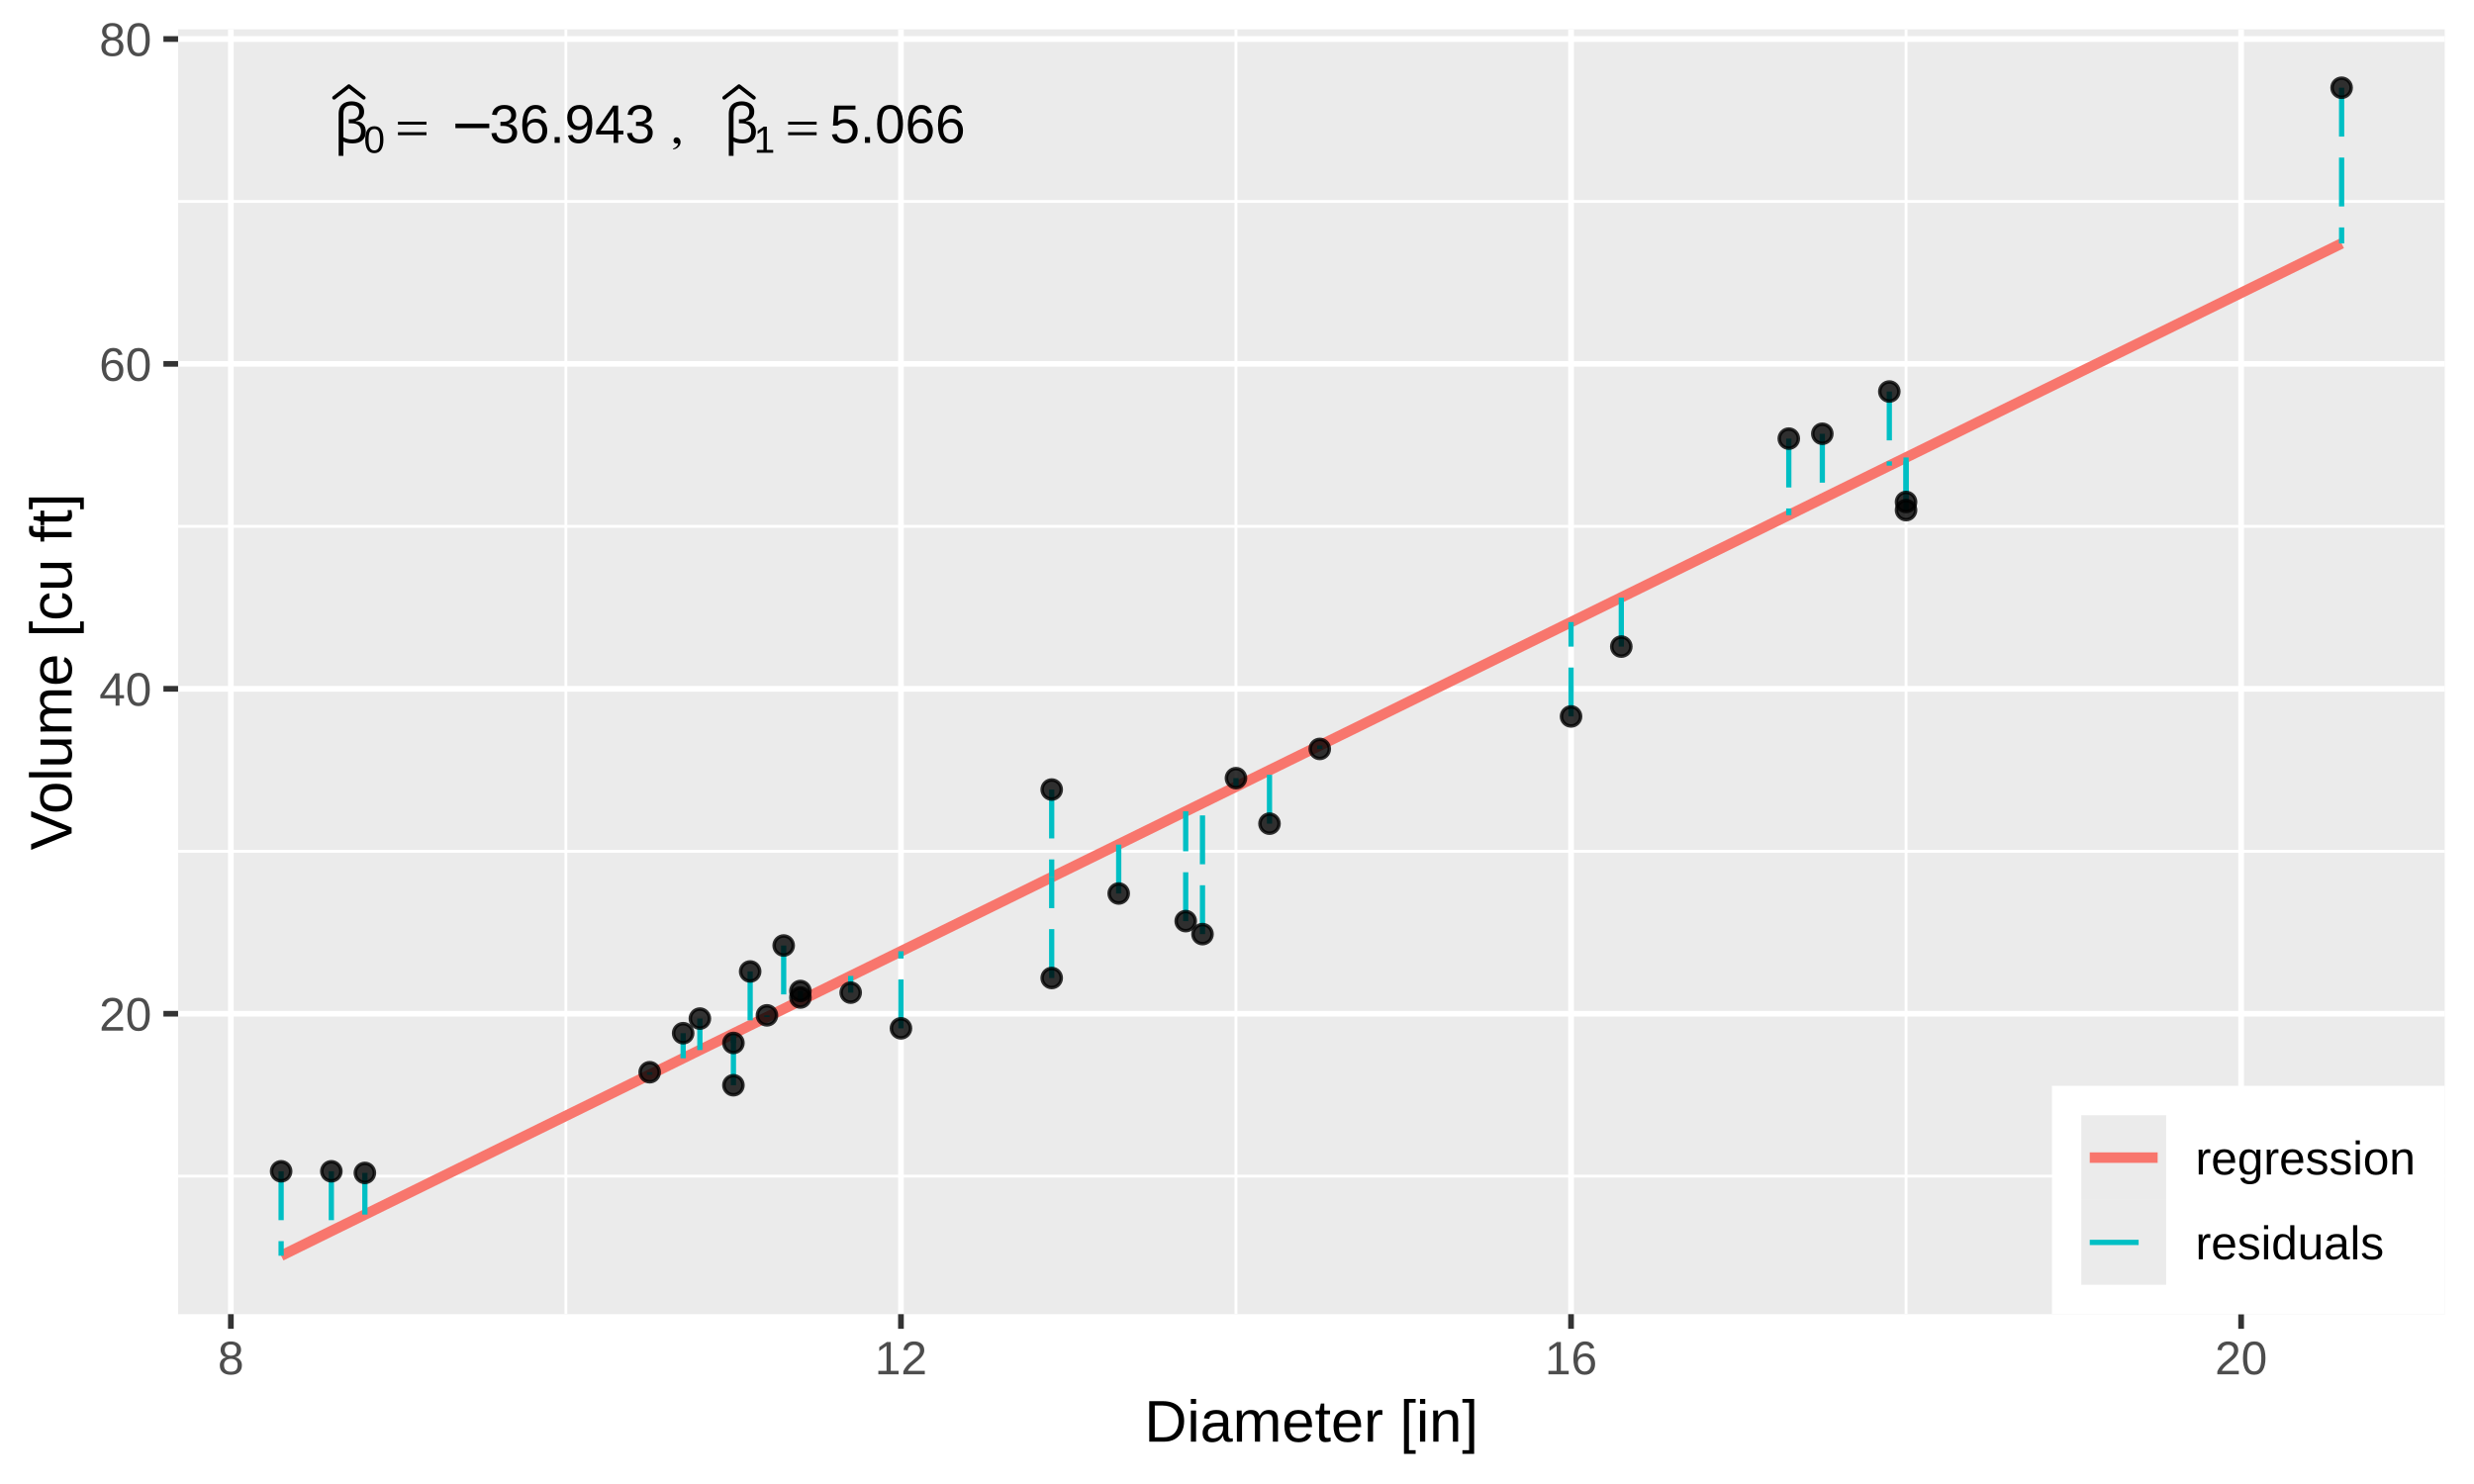
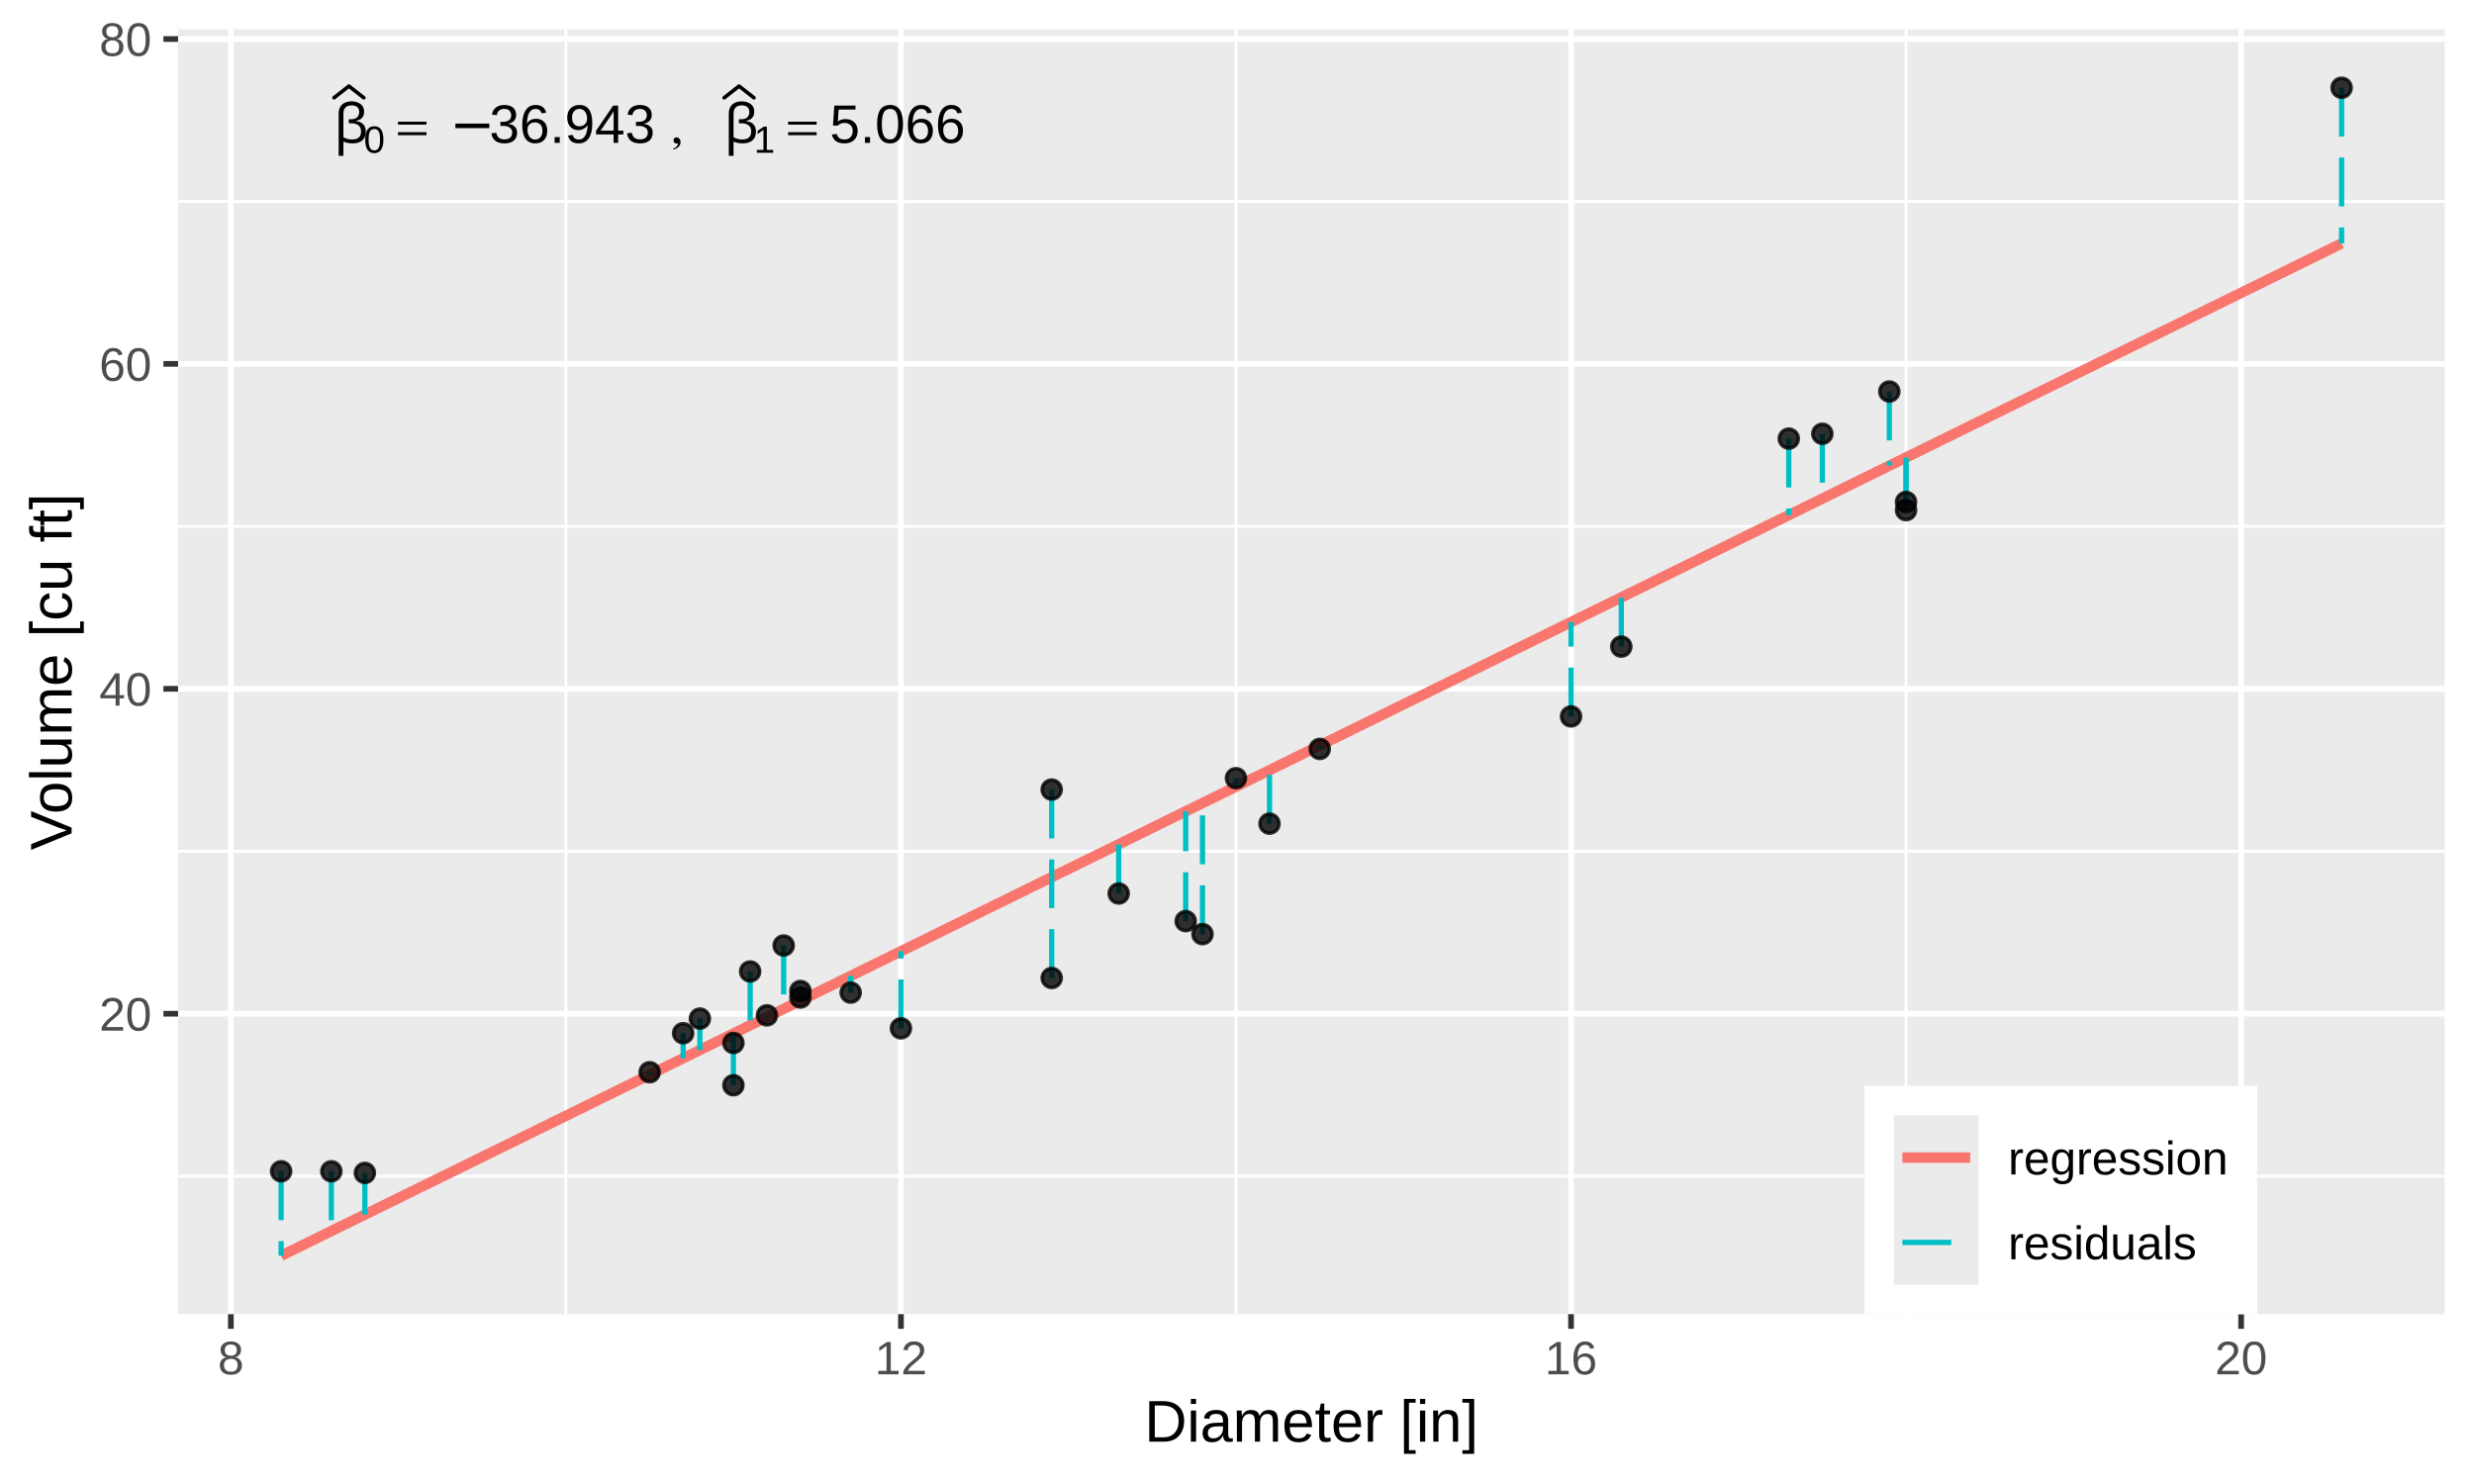
<svg xmlns="http://www.w3.org/2000/svg" class="svglite" width="504.00pt" height="302.40pt" viewBox="0 0 504.00 302.40">
  <defs>
    <style type="text/css">
    .svglite line, .svglite polyline, .svglite polygon, .svglite path, .svglite rect, .svglite circle {
      fill: none;
      stroke: #000000;
      stroke-linecap: round;
      stroke-linejoin: round;
      stroke-miterlimit: 10.00;
    }
    .svglite text {
      white-space: pre;
    }
  </style>
  </defs>
  <rect width="100%" height="100%" style="stroke: none; fill: #FFFFFF;" />
  <defs>
    <clipPath id="cpMC4wMHw1MDQuMDB8MC4wMHwzMDIuNDA=">
      <rect x="0.00" y="0.00" width="504.00" height="302.40" />
    </clipPath>
  </defs>
  <g clip-path="url(#cpMC4wMHw1MDQuMDB8MC4wMHwzMDIuNDA=)">
    <rect x="0.00" y="0.00" width="504.00" height="302.40" style="stroke-width: 1.16; stroke: #FFFFFF; fill: #FFFFFF;" />
  </g>
  <defs>
    <clipPath id="cpMzYuMjh8NDk4LjAyfDUuOTh8MjY3Ljc5">
      <rect x="36.28" y="5.98" width="461.75" height="261.81" />
    </clipPath>
  </defs>
  <g clip-path="url(#cpMzYuMjh8NDk4LjAyfDUuOTh8MjY3Ljc5)">
    <rect x="36.28" y="5.98" width="461.75" height="261.81" style="stroke-width: 1.16; stroke: none; fill: #EBEBEB;" />
    <polyline points="36.28,239.67 498.02,239.67 " style="stroke-width: 0.58; stroke: #FFFFFF; stroke-linecap: butt;" />
    <polyline points="36.28,173.47 498.02,173.47 " style="stroke-width: 0.58; stroke: #FFFFFF; stroke-linecap: butt;" />
    <polyline points="36.28,107.26 498.02,107.26 " style="stroke-width: 0.58; stroke: #FFFFFF; stroke-linecap: butt;" />
    <polyline points="36.28,41.05 498.02,41.05 " style="stroke-width: 0.58; stroke: #FFFFFF; stroke-linecap: butt;" />
    <polyline points="115.28,267.79 115.28,5.98 " style="stroke-width: 0.58; stroke: #FFFFFF; stroke-linecap: butt;" />
    <polyline points="251.79,267.79 251.79,5.98 " style="stroke-width: 0.58; stroke: #FFFFFF; stroke-linecap: butt;" />
    <polyline points="388.30,267.79 388.30,5.98 " style="stroke-width: 0.58; stroke: #FFFFFF; stroke-linecap: butt;" />
    <polyline points="36.28,206.57 498.02,206.57 " style="stroke-width: 1.16; stroke: #FFFFFF; stroke-linecap: butt;" />
    <polyline points="36.28,140.36 498.02,140.36 " style="stroke-width: 1.16; stroke: #FFFFFF; stroke-linecap: butt;" />
    <polyline points="36.28,74.15 498.02,74.15 " style="stroke-width: 1.16; stroke: #FFFFFF; stroke-linecap: butt;" />
    <polyline points="36.28,7.95 498.02,7.95 " style="stroke-width: 1.16; stroke: #FFFFFF; stroke-linecap: butt;" />
    <polyline points="47.03,267.79 47.03,5.98 " style="stroke-width: 1.16; stroke: #FFFFFF; stroke-linecap: butt;" />
    <polyline points="183.54,267.79 183.54,5.98 " style="stroke-width: 1.16; stroke: #FFFFFF; stroke-linecap: butt;" />
    <polyline points="320.05,267.79 320.05,5.98 " style="stroke-width: 1.16; stroke: #FFFFFF; stroke-linecap: butt;" />
    <polyline points="456.56,267.79 456.56,5.98 " style="stroke-width: 1.16; stroke: #FFFFFF; stroke-linecap: butt;" />
    <polyline points="57.27,255.89 67.50,250.85 74.33,247.50 132.35,218.99 139.17,215.64 142.58,213.96 149.41,210.61 149.41,210.61 152.82,208.93 156.24,207.25 159.65,205.58 163.06,203.90 163.06,203.90 173.30,198.87 183.54,193.84 214.25,178.74 214.25,178.74 227.90,172.04 241.55,165.33 244.97,163.65 251.79,160.30 258.62,156.94 268.86,151.91 320.05,126.76 330.29,121.73 364.41,104.96 371.24,101.60 384.89,94.89 388.30,93.22 388.30,93.22 477.03,49.61 " style="stroke-width: 2.13; stroke: #F8766D; stroke-linecap: butt;" />
    <line x1="57.27" y1="238.68" x2="57.27" y2="255.89" style="stroke-width: 1.07; stroke: #00BFC4; stroke-dasharray: 9.96,4.27; stroke-linecap: butt;" />
    <line x1="67.50" y1="238.68" x2="67.50" y2="250.85" style="stroke-width: 1.07; stroke: #00BFC4; stroke-dasharray: 9.96,4.27; stroke-linecap: butt;" />
    <line x1="74.33" y1="239.01" x2="74.33" y2="247.50" style="stroke-width: 1.07; stroke: #00BFC4; stroke-dasharray: 9.96,4.27; stroke-linecap: butt;" />
    <line x1="132.35" y1="218.49" x2="132.35" y2="218.99" style="stroke-width: 1.07; stroke: #00BFC4; stroke-dasharray: 9.96,4.27; stroke-linecap: butt;" />
    <line x1="139.17" y1="210.54" x2="139.17" y2="215.64" style="stroke-width: 1.07; stroke: #00BFC4; stroke-dasharray: 9.96,4.27; stroke-linecap: butt;" />
    <line x1="142.58" y1="207.56" x2="142.58" y2="213.96" style="stroke-width: 1.07; stroke: #00BFC4; stroke-dasharray: 9.96,4.27; stroke-linecap: butt;" />
    <line x1="149.41" y1="221.14" x2="149.41" y2="210.61" style="stroke-width: 1.07; stroke: #00BFC4; stroke-dasharray: 9.96,4.27; stroke-linecap: butt;" />
    <line x1="149.41" y1="212.53" x2="149.41" y2="210.61" style="stroke-width: 1.07; stroke: #00BFC4; stroke-dasharray: 9.96,4.27; stroke-linecap: butt;" />
    <line x1="152.82" y1="197.96" x2="152.82" y2="208.93" style="stroke-width: 1.07; stroke: #00BFC4; stroke-dasharray: 9.96,4.27; stroke-linecap: butt;" />
    <line x1="156.24" y1="206.90" x2="156.24" y2="207.25" style="stroke-width: 1.07; stroke: #00BFC4; stroke-dasharray: 9.96,4.27; stroke-linecap: butt;" />
    <line x1="159.65" y1="192.67" x2="159.65" y2="205.58" style="stroke-width: 1.07; stroke: #00BFC4; stroke-dasharray: 9.96,4.27; stroke-linecap: butt;" />
    <line x1="163.06" y1="203.26" x2="163.06" y2="203.90" style="stroke-width: 1.07; stroke: #00BFC4; stroke-dasharray: 9.96,4.27; stroke-linecap: butt;" />
    <line x1="163.06" y1="201.94" x2="163.06" y2="203.90" style="stroke-width: 1.07; stroke: #00BFC4; stroke-dasharray: 9.96,4.27; stroke-linecap: butt;" />
    <line x1="173.30" y1="202.27" x2="173.30" y2="198.87" style="stroke-width: 1.07; stroke: #00BFC4; stroke-dasharray: 9.96,4.27; stroke-linecap: butt;" />
    <line x1="183.54" y1="209.55" x2="183.54" y2="193.84" style="stroke-width: 1.07; stroke: #00BFC4; stroke-dasharray: 9.96,4.27; stroke-linecap: butt;" />
    <line x1="214.25" y1="199.29" x2="214.25" y2="178.74" style="stroke-width: 1.07; stroke: #00BFC4; stroke-dasharray: 9.96,4.27; stroke-linecap: butt;" />
    <line x1="214.25" y1="160.89" x2="214.25" y2="178.74" style="stroke-width: 1.07; stroke: #00BFC4; stroke-dasharray: 9.96,4.27; stroke-linecap: butt;" />
    <line x1="227.90" y1="182.07" x2="227.90" y2="172.04" style="stroke-width: 1.07; stroke: #00BFC4; stroke-dasharray: 9.96,4.27; stroke-linecap: butt;" />
    <line x1="241.55" y1="187.70" x2="241.55" y2="165.33" style="stroke-width: 1.07; stroke: #00BFC4; stroke-dasharray: 9.96,4.27; stroke-linecap: butt;" />
    <line x1="244.97" y1="190.35" x2="244.97" y2="163.65" style="stroke-width: 1.07; stroke: #00BFC4; stroke-dasharray: 9.96,4.27; stroke-linecap: butt;" />
    <line x1="251.79" y1="158.57" x2="251.79" y2="160.30" style="stroke-width: 1.07; stroke: #00BFC4; stroke-dasharray: 9.96,4.27; stroke-linecap: butt;" />
    <line x1="258.62" y1="167.84" x2="258.62" y2="156.94" style="stroke-width: 1.07; stroke: #00BFC4; stroke-dasharray: 9.96,4.27; stroke-linecap: butt;" />
    <line x1="268.86" y1="152.61" x2="268.86" y2="151.91" style="stroke-width: 1.07; stroke: #00BFC4; stroke-dasharray: 9.96,4.27; stroke-linecap: butt;" />
    <line x1="320.05" y1="145.99" x2="320.05" y2="126.76" style="stroke-width: 1.07; stroke: #00BFC4; stroke-dasharray: 9.96,4.27; stroke-linecap: butt;" />
    <line x1="330.29" y1="131.76" x2="330.29" y2="121.73" style="stroke-width: 1.07; stroke: #00BFC4; stroke-dasharray: 9.96,4.27; stroke-linecap: butt;" />
    <line x1="364.41" y1="89.38" x2="364.41" y2="104.96" style="stroke-width: 1.07; stroke: #00BFC4; stroke-dasharray: 9.96,4.27; stroke-linecap: butt;" />
    <line x1="371.24" y1="88.39" x2="371.24" y2="101.60" style="stroke-width: 1.07; stroke: #00BFC4; stroke-dasharray: 9.96,4.27; stroke-linecap: butt;" />
    <line x1="384.89" y1="79.78" x2="384.89" y2="94.89" style="stroke-width: 1.07; stroke: #00BFC4; stroke-dasharray: 9.96,4.27; stroke-linecap: butt;" />
    <line x1="388.30" y1="102.29" x2="388.30" y2="93.22" style="stroke-width: 1.07; stroke: #00BFC4; stroke-dasharray: 9.96,4.27; stroke-linecap: butt;" />
    <line x1="388.30" y1="103.95" x2="388.30" y2="93.22" style="stroke-width: 1.07; stroke: #00BFC4; stroke-dasharray: 9.96,4.27; stroke-linecap: butt;" />
    <line x1="477.03" y1="17.88" x2="477.03" y2="49.61" style="stroke-width: 1.07; stroke: #00BFC4; stroke-dasharray: 9.96,4.27; stroke-linecap: butt;" />
    <circle cx="57.27" cy="238.68" r="1.95" style="stroke-width: 0.71; stroke: #000000; stroke-opacity: 0.80; fill: #000000; fill-opacity: 0.80;" />
    <circle cx="67.50" cy="238.68" r="1.95" style="stroke-width: 0.71; stroke: #000000; stroke-opacity: 0.80; fill: #000000; fill-opacity: 0.80;" />
    <circle cx="74.33" cy="239.01" r="1.95" style="stroke-width: 0.71; stroke: #000000; stroke-opacity: 0.80; fill: #000000; fill-opacity: 0.80;" />
    <circle cx="132.35" cy="218.49" r="1.95" style="stroke-width: 0.71; stroke: #000000; stroke-opacity: 0.80; fill: #000000; fill-opacity: 0.80;" />
    <circle cx="139.17" cy="210.54" r="1.95" style="stroke-width: 0.71; stroke: #000000; stroke-opacity: 0.80; fill: #000000; fill-opacity: 0.80;" />
    <circle cx="142.58" cy="207.56" r="1.95" style="stroke-width: 0.71; stroke: #000000; stroke-opacity: 0.80; fill: #000000; fill-opacity: 0.80;" />
    <circle cx="149.41" cy="221.14" r="1.95" style="stroke-width: 0.71; stroke: #000000; stroke-opacity: 0.80; fill: #000000; fill-opacity: 0.80;" />
    <circle cx="149.41" cy="212.53" r="1.95" style="stroke-width: 0.71; stroke: #000000; stroke-opacity: 0.80; fill: #000000; fill-opacity: 0.80;" />
    <circle cx="152.82" cy="197.96" r="1.95" style="stroke-width: 0.71; stroke: #000000; stroke-opacity: 0.80; fill: #000000; fill-opacity: 0.80;" />
    <circle cx="156.24" cy="206.90" r="1.95" style="stroke-width: 0.71; stroke: #000000; stroke-opacity: 0.80; fill: #000000; fill-opacity: 0.80;" />
    <circle cx="159.65" cy="192.67" r="1.95" style="stroke-width: 0.71; stroke: #000000; stroke-opacity: 0.80; fill: #000000; fill-opacity: 0.80;" />
    <circle cx="163.06" cy="203.26" r="1.95" style="stroke-width: 0.71; stroke: #000000; stroke-opacity: 0.80; fill: #000000; fill-opacity: 0.80;" />
    <circle cx="163.06" cy="201.94" r="1.95" style="stroke-width: 0.71; stroke: #000000; stroke-opacity: 0.80; fill: #000000; fill-opacity: 0.80;" />
    <circle cx="173.30" cy="202.27" r="1.95" style="stroke-width: 0.71; stroke: #000000; stroke-opacity: 0.80; fill: #000000; fill-opacity: 0.80;" />
    <circle cx="183.54" cy="209.55" r="1.95" style="stroke-width: 0.71; stroke: #000000; stroke-opacity: 0.80; fill: #000000; fill-opacity: 0.80;" />
    <circle cx="214.25" cy="199.29" r="1.95" style="stroke-width: 0.71; stroke: #000000; stroke-opacity: 0.80; fill: #000000; fill-opacity: 0.80;" />
    <circle cx="214.25" cy="160.89" r="1.95" style="stroke-width: 0.71; stroke: #000000; stroke-opacity: 0.80; fill: #000000; fill-opacity: 0.80;" />
    <circle cx="227.90" cy="182.07" r="1.95" style="stroke-width: 0.71; stroke: #000000; stroke-opacity: 0.80; fill: #000000; fill-opacity: 0.80;" />
    <circle cx="241.55" cy="187.70" r="1.95" style="stroke-width: 0.71; stroke: #000000; stroke-opacity: 0.80; fill: #000000; fill-opacity: 0.80;" />
    <circle cx="244.97" cy="190.35" r="1.95" style="stroke-width: 0.71; stroke: #000000; stroke-opacity: 0.80; fill: #000000; fill-opacity: 0.80;" />
    <circle cx="251.79" cy="158.57" r="1.95" style="stroke-width: 0.71; stroke: #000000; stroke-opacity: 0.80; fill: #000000; fill-opacity: 0.80;" />
    <circle cx="258.62" cy="167.84" r="1.95" style="stroke-width: 0.71; stroke: #000000; stroke-opacity: 0.80; fill: #000000; fill-opacity: 0.80;" />
    <circle cx="268.86" cy="152.61" r="1.95" style="stroke-width: 0.71; stroke: #000000; stroke-opacity: 0.80; fill: #000000; fill-opacity: 0.80;" />
    <circle cx="320.05" cy="145.99" r="1.95" style="stroke-width: 0.71; stroke: #000000; stroke-opacity: 0.80; fill: #000000; fill-opacity: 0.80;" />
    <circle cx="330.29" cy="131.76" r="1.95" style="stroke-width: 0.71; stroke: #000000; stroke-opacity: 0.80; fill: #000000; fill-opacity: 0.80;" />
    <circle cx="364.41" cy="89.38" r="1.95" style="stroke-width: 0.71; stroke: #000000; stroke-opacity: 0.80; fill: #000000; fill-opacity: 0.80;" />
    <circle cx="371.24" cy="88.39" r="1.95" style="stroke-width: 0.71; stroke: #000000; stroke-opacity: 0.80; fill: #000000; fill-opacity: 0.80;" />
    <circle cx="384.89" cy="79.78" r="1.95" style="stroke-width: 0.71; stroke: #000000; stroke-opacity: 0.80; fill: #000000; fill-opacity: 0.80;" />
    <circle cx="388.30" cy="102.29" r="1.95" style="stroke-width: 0.71; stroke: #000000; stroke-opacity: 0.80; fill: #000000; fill-opacity: 0.80;" />
    <circle cx="388.30" cy="103.95" r="1.95" style="stroke-width: 0.71; stroke: #000000; stroke-opacity: 0.80; fill: #000000; fill-opacity: 0.80;" />
    <circle cx="477.03" cy="17.88" r="1.95" style="stroke-width: 0.71; stroke: #000000; stroke-opacity: 0.80; fill: #000000; fill-opacity: 0.80;" />
    <text x="68.05" y="29.11" style="font-size: 11.04px; font-family: &quot;Symbol&quot;;" textLength="6.06px" lengthAdjust="spacingAndGlyphs">β</text>
    <polyline points="68.05,19.92 71.08,17.55 74.11,19.92 " style="stroke-width: 0.75;" />
    <text x="74.11" y="31.13" style="font-size: 7.73px; font-family: &quot;Arial&quot;;" textLength="4.29px" lengthAdjust="spacingAndGlyphs">0</text>
    <text x="80.95" y="29.11" style="font-size: 11.04px; font-family: &quot;Symbol&quot;;" textLength="6.06px" lengthAdjust="spacingAndGlyphs">=</text>
    <text x="91.60" y="29.11" style="font-size: 11.04px; font-family: &quot;Symbol&quot;;" textLength="6.06px" lengthAdjust="spacingAndGlyphs">−</text>
    <text x="99.69" y="29.11" style="font-size: 11.04px; font-family: &quot;Arial&quot;;" textLength="33.74px" lengthAdjust="spacingAndGlyphs">36.943</text>
    <text x="136.50" y="29.11" style="font-size: 11.04px; font-family: &quot;Symbol&quot;;" textLength="2.76px" lengthAdjust="spacingAndGlyphs">,</text>
    <text x="139.26" y="29.11" style="font-size: 11.04px; font-family: &quot;Symbol&quot;;" textLength="2.76px" lengthAdjust="spacingAndGlyphs"> </text>
    <text x="142.02" y="29.11" style="font-size: 11.04px; font-family: &quot;Symbol&quot;;" textLength="2.76px" lengthAdjust="spacingAndGlyphs"> </text>
    <text x="144.77" y="29.11" style="font-size: 11.04px; font-family: &quot;Symbol&quot;;" textLength="2.76px" lengthAdjust="spacingAndGlyphs"> </text>
    <text x="147.53" y="29.11" style="font-size: 11.04px; font-family: &quot;Symbol&quot;;" textLength="6.06px" lengthAdjust="spacingAndGlyphs">β</text>
    <polyline points="147.53,19.92 150.56,17.55 153.59,19.92 " style="stroke-width: 0.75;" />
    <text x="153.59" y="31.13" style="font-size: 7.73px; font-family: &quot;Arial&quot;;" textLength="4.29px" lengthAdjust="spacingAndGlyphs">1</text>
    <text x="160.43" y="29.11" style="font-size: 11.04px; font-family: &quot;Symbol&quot;;" textLength="6.06px" lengthAdjust="spacingAndGlyphs">=</text>
    <text x="169.04" y="29.11" style="font-size: 11.04px; font-family: &quot;Arial&quot;;" textLength="27.60px" lengthAdjust="spacingAndGlyphs">5.066</text>
  </g>
  <g clip-path="url(#cpMC4wMHw1MDQuMDB8MC4wMHwzMDIuNDA=)">
    <text x="30.90" y="210.01" text-anchor="end" style="font-size: 9.60px;fill: #4D4D4D; font-family: &quot;Arial&quot;;" textLength="10.67px" lengthAdjust="spacingAndGlyphs">20</text>
    <text x="30.90" y="143.80" text-anchor="end" style="font-size: 9.60px;fill: #4D4D4D; font-family: &quot;Arial&quot;;" textLength="10.67px" lengthAdjust="spacingAndGlyphs">40</text>
    <text x="30.90" y="77.60" text-anchor="end" style="font-size: 9.60px;fill: #4D4D4D; font-family: &quot;Arial&quot;;" textLength="10.67px" lengthAdjust="spacingAndGlyphs">60</text>
    <text x="30.90" y="11.39" text-anchor="end" style="font-size: 9.60px;fill: #4D4D4D; font-family: &quot;Arial&quot;;" textLength="10.67px" lengthAdjust="spacingAndGlyphs">80</text>
    <polyline points="33.29,206.57 36.28,206.57 " style="stroke-width: 1.16; stroke: #333333; stroke-linecap: butt;" />
    <polyline points="33.29,140.36 36.28,140.36 " style="stroke-width: 1.16; stroke: #333333; stroke-linecap: butt;" />
    <polyline points="33.29,74.15 36.28,74.15 " style="stroke-width: 1.16; stroke: #333333; stroke-linecap: butt;" />
    <polyline points="33.29,7.95 36.28,7.95 " style="stroke-width: 1.16; stroke: #333333; stroke-linecap: butt;" />
    <polyline points="47.03,270.77 47.03,267.79 " style="stroke-width: 1.16; stroke: #333333; stroke-linecap: butt;" />
    <polyline points="183.54,270.77 183.54,267.79 " style="stroke-width: 1.16; stroke: #333333; stroke-linecap: butt;" />
    <polyline points="320.05,270.77 320.05,267.79 " style="stroke-width: 1.16; stroke: #333333; stroke-linecap: butt;" />
    <polyline points="456.56,270.77 456.56,267.79 " style="stroke-width: 1.16; stroke: #333333; stroke-linecap: butt;" />
    <text x="47.03" y="280.05" text-anchor="middle" style="font-size: 9.60px;fill: #4D4D4D; font-family: &quot;Arial&quot;;" textLength="5.34px" lengthAdjust="spacingAndGlyphs">8</text>
    <text x="183.54" y="280.05" text-anchor="middle" style="font-size: 9.60px;fill: #4D4D4D; font-family: &quot;Arial&quot;;" textLength="10.67px" lengthAdjust="spacingAndGlyphs">12</text>
    <text x="320.05" y="280.05" text-anchor="middle" style="font-size: 9.60px;fill: #4D4D4D; font-family: &quot;Arial&quot;;" textLength="10.67px" lengthAdjust="spacingAndGlyphs">16</text>
    <text x="456.56" y="280.05" text-anchor="middle" style="font-size: 9.60px;fill: #4D4D4D; font-family: &quot;Arial&quot;;" textLength="10.67px" lengthAdjust="spacingAndGlyphs">20</text>
    <text x="267.15" y="293.77" text-anchor="middle" style="font-size: 12.00px; font-family: &quot;Arial&quot;;" textLength="68.02px" lengthAdjust="spacingAndGlyphs">Diameter [in]</text>
    <text transform="translate(14.59,136.88) rotate(-90)" text-anchor="middle" style="font-size: 12.00px; font-family: &quot;Arial&quot;;" textLength="73.36px" lengthAdjust="spacingAndGlyphs">Volume [cu ft]</text>
-     <rect x="418.02" y="221.27" width="80.00" height="46.52" style="stroke-width: 1.16; stroke: none; fill: #FFFFFF;" />
-     <rect x="424.00" y="227.25" width="17.28" height="17.28" style="stroke-width: 1.16; stroke: none; fill: #EBEBEB;" />
-     <line x1="425.72" y1="235.89" x2="439.55" y2="235.89" style="stroke-width: 2.13; stroke: #F8766D; stroke-linecap: butt;" />
-     <rect x="424.00" y="244.53" width="17.28" height="17.28" style="stroke-width: 1.16; stroke: none; fill: #EBEBEB;" />
-     <line x1="425.72" y1="253.17" x2="439.55" y2="253.17" style="stroke-width: 1.07; stroke: #00BFC4; stroke-dasharray: 9.96,4.27; stroke-linecap: butt;" />
-     <text x="447.25" y="239.33" style="font-size: 9.60px; font-family: &quot;Arial&quot;;" textLength="44.79px" lengthAdjust="spacingAndGlyphs">regression</text>
-     <text x="447.25" y="256.61" style="font-size: 9.60px; font-family: &quot;Arial&quot;;" textLength="38.39px" lengthAdjust="spacingAndGlyphs">residuals</text>
+     <rect x="379.84" y="221.27" width="80.00" height="46.52" style="stroke-width: 1.16; stroke: none; fill: #FFFFFF;" />
+     <rect x="385.82" y="227.25" width="17.28" height="17.28" style="stroke-width: 1.16; stroke: none; fill: #EBEBEB;" />
+     <line x1="387.55" y1="235.89" x2="401.37" y2="235.89" style="stroke-width: 2.13; stroke: #F8766D; stroke-linecap: butt;" />
+     <rect x="385.82" y="244.53" width="17.28" height="17.28" style="stroke-width: 1.16; stroke: none; fill: #EBEBEB;" />
+     <line x1="387.55" y1="253.17" x2="401.37" y2="253.17" style="stroke-width: 1.07; stroke: #00BFC4; stroke-dasharray: 9.96,4.27; stroke-linecap: butt;" />
+     <text x="409.08" y="239.33" style="font-size: 9.60px; font-family: &quot;Arial&quot;;" textLength="44.79px" lengthAdjust="spacingAndGlyphs">regression</text>
+     <text x="409.08" y="256.61" style="font-size: 9.60px; font-family: &quot;Arial&quot;;" textLength="38.39px" lengthAdjust="spacingAndGlyphs">residuals</text>
  </g>
</svg>
